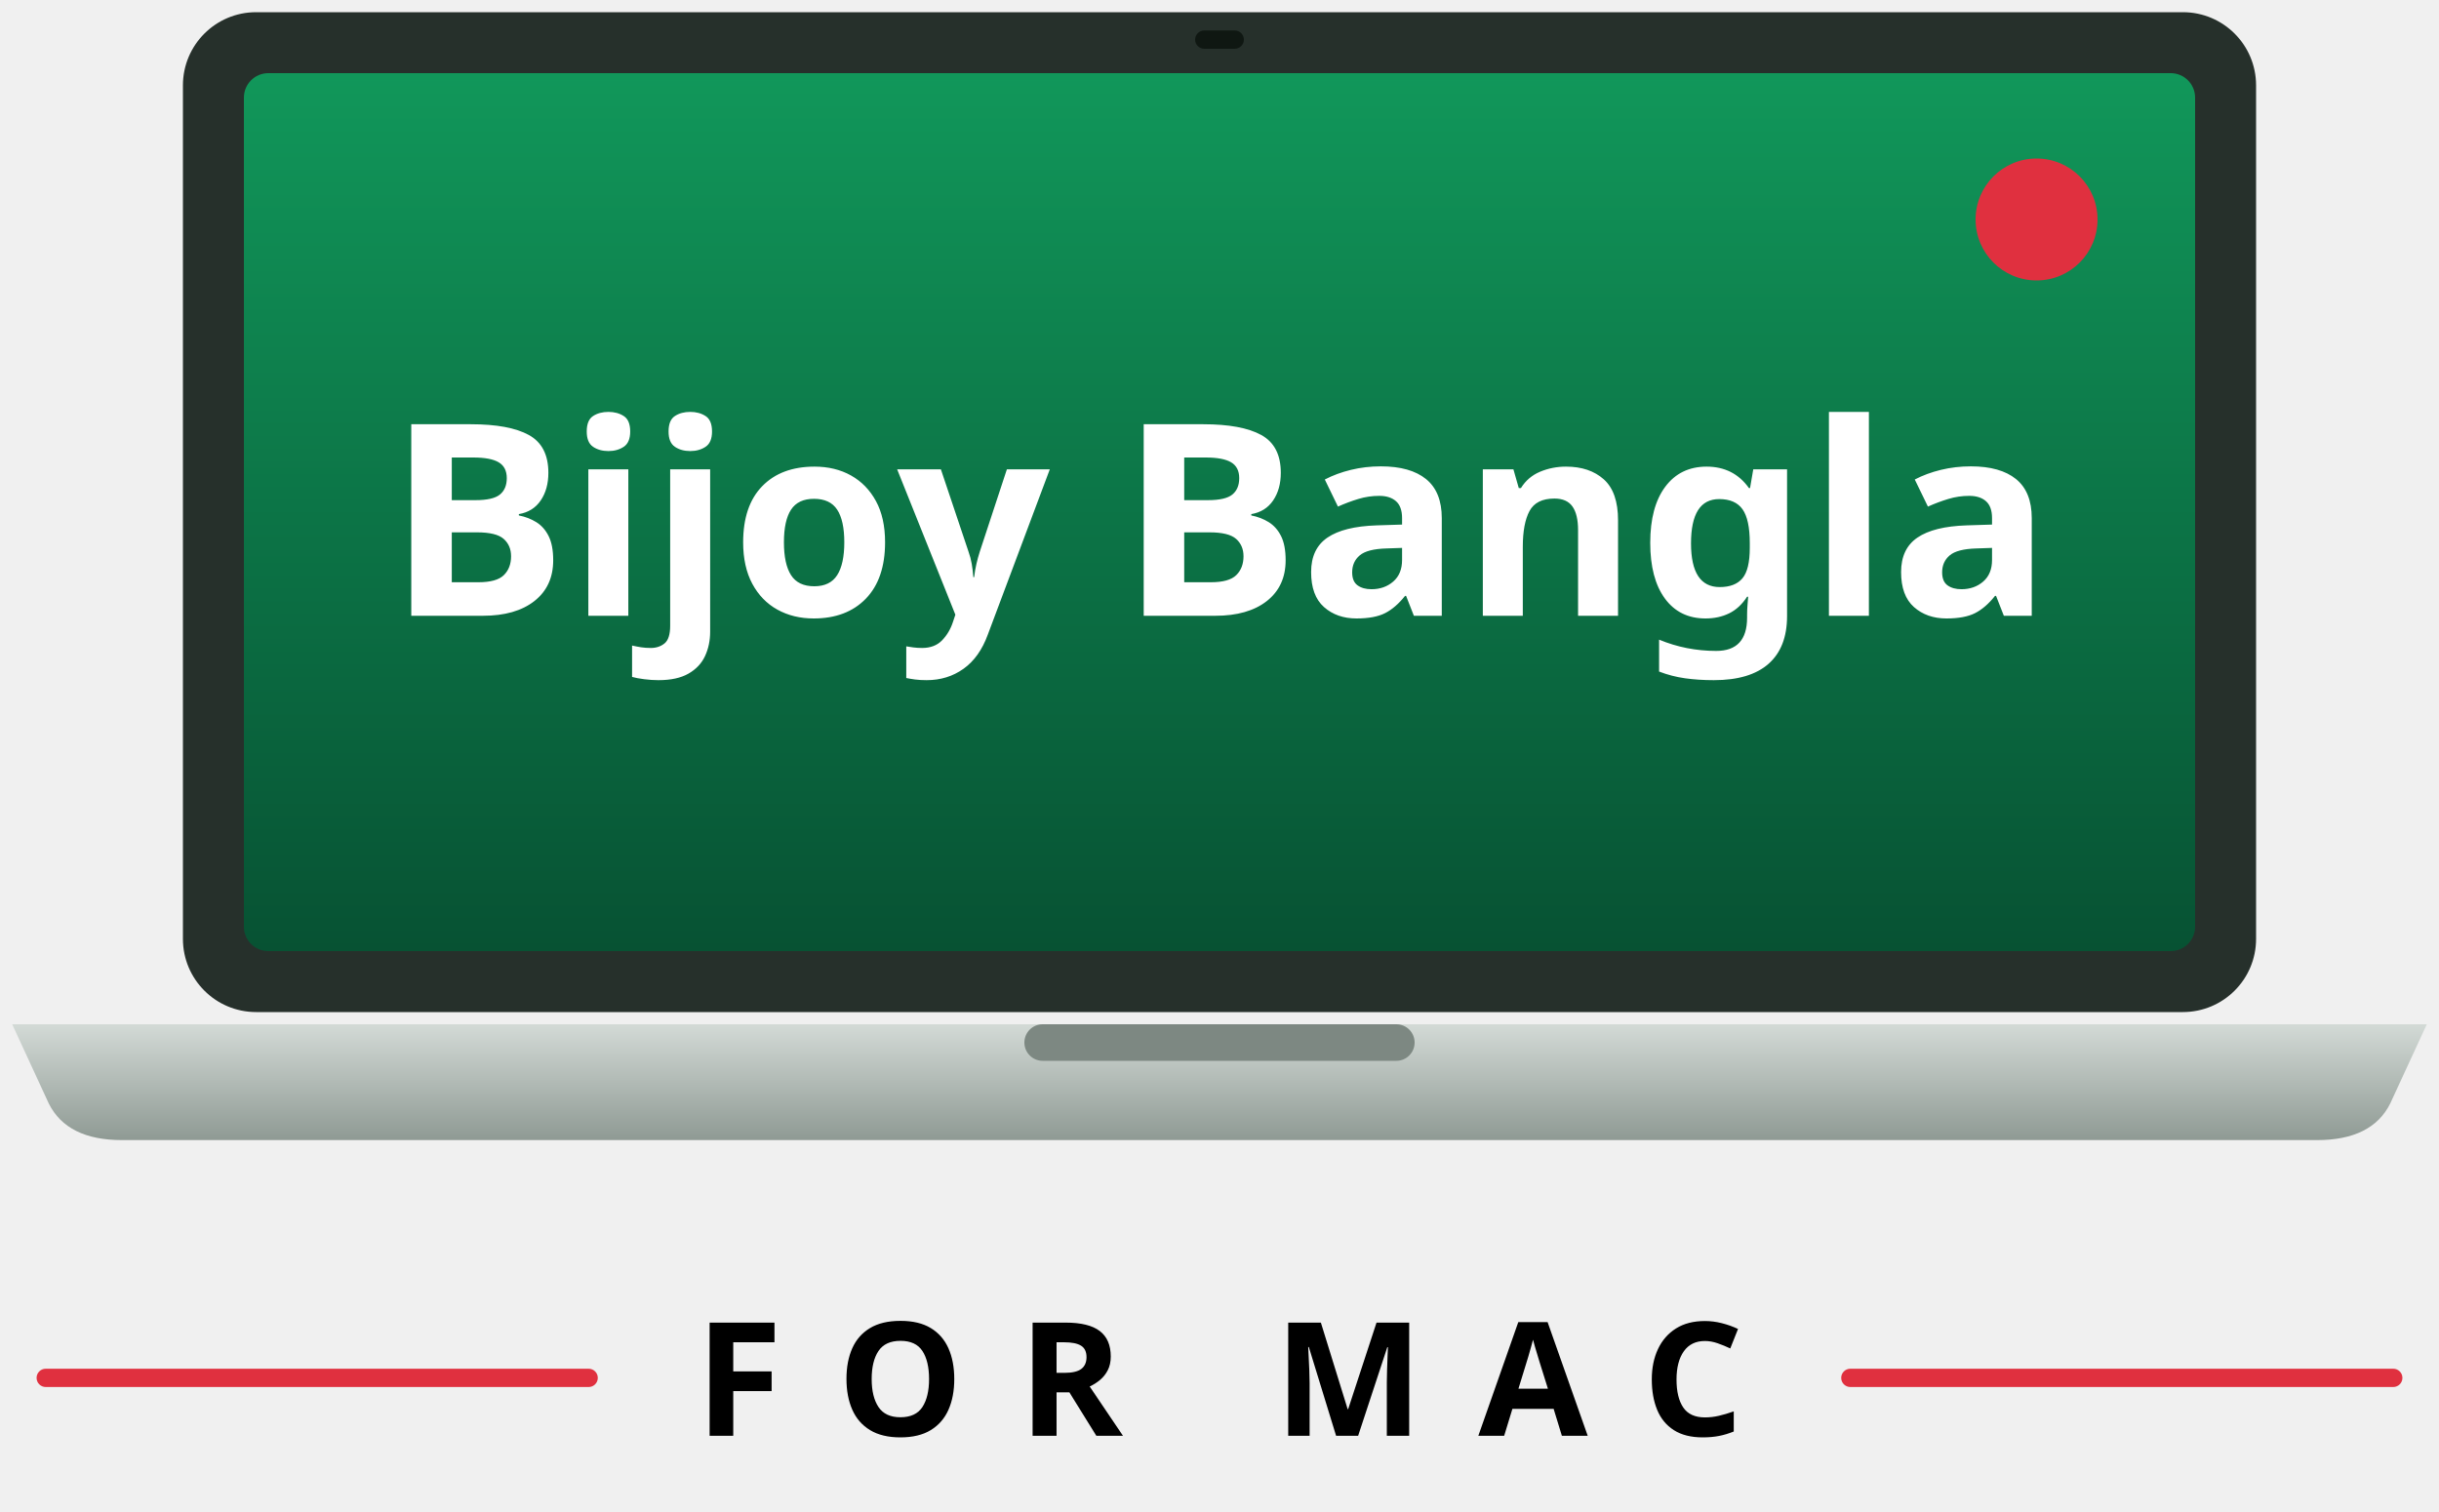
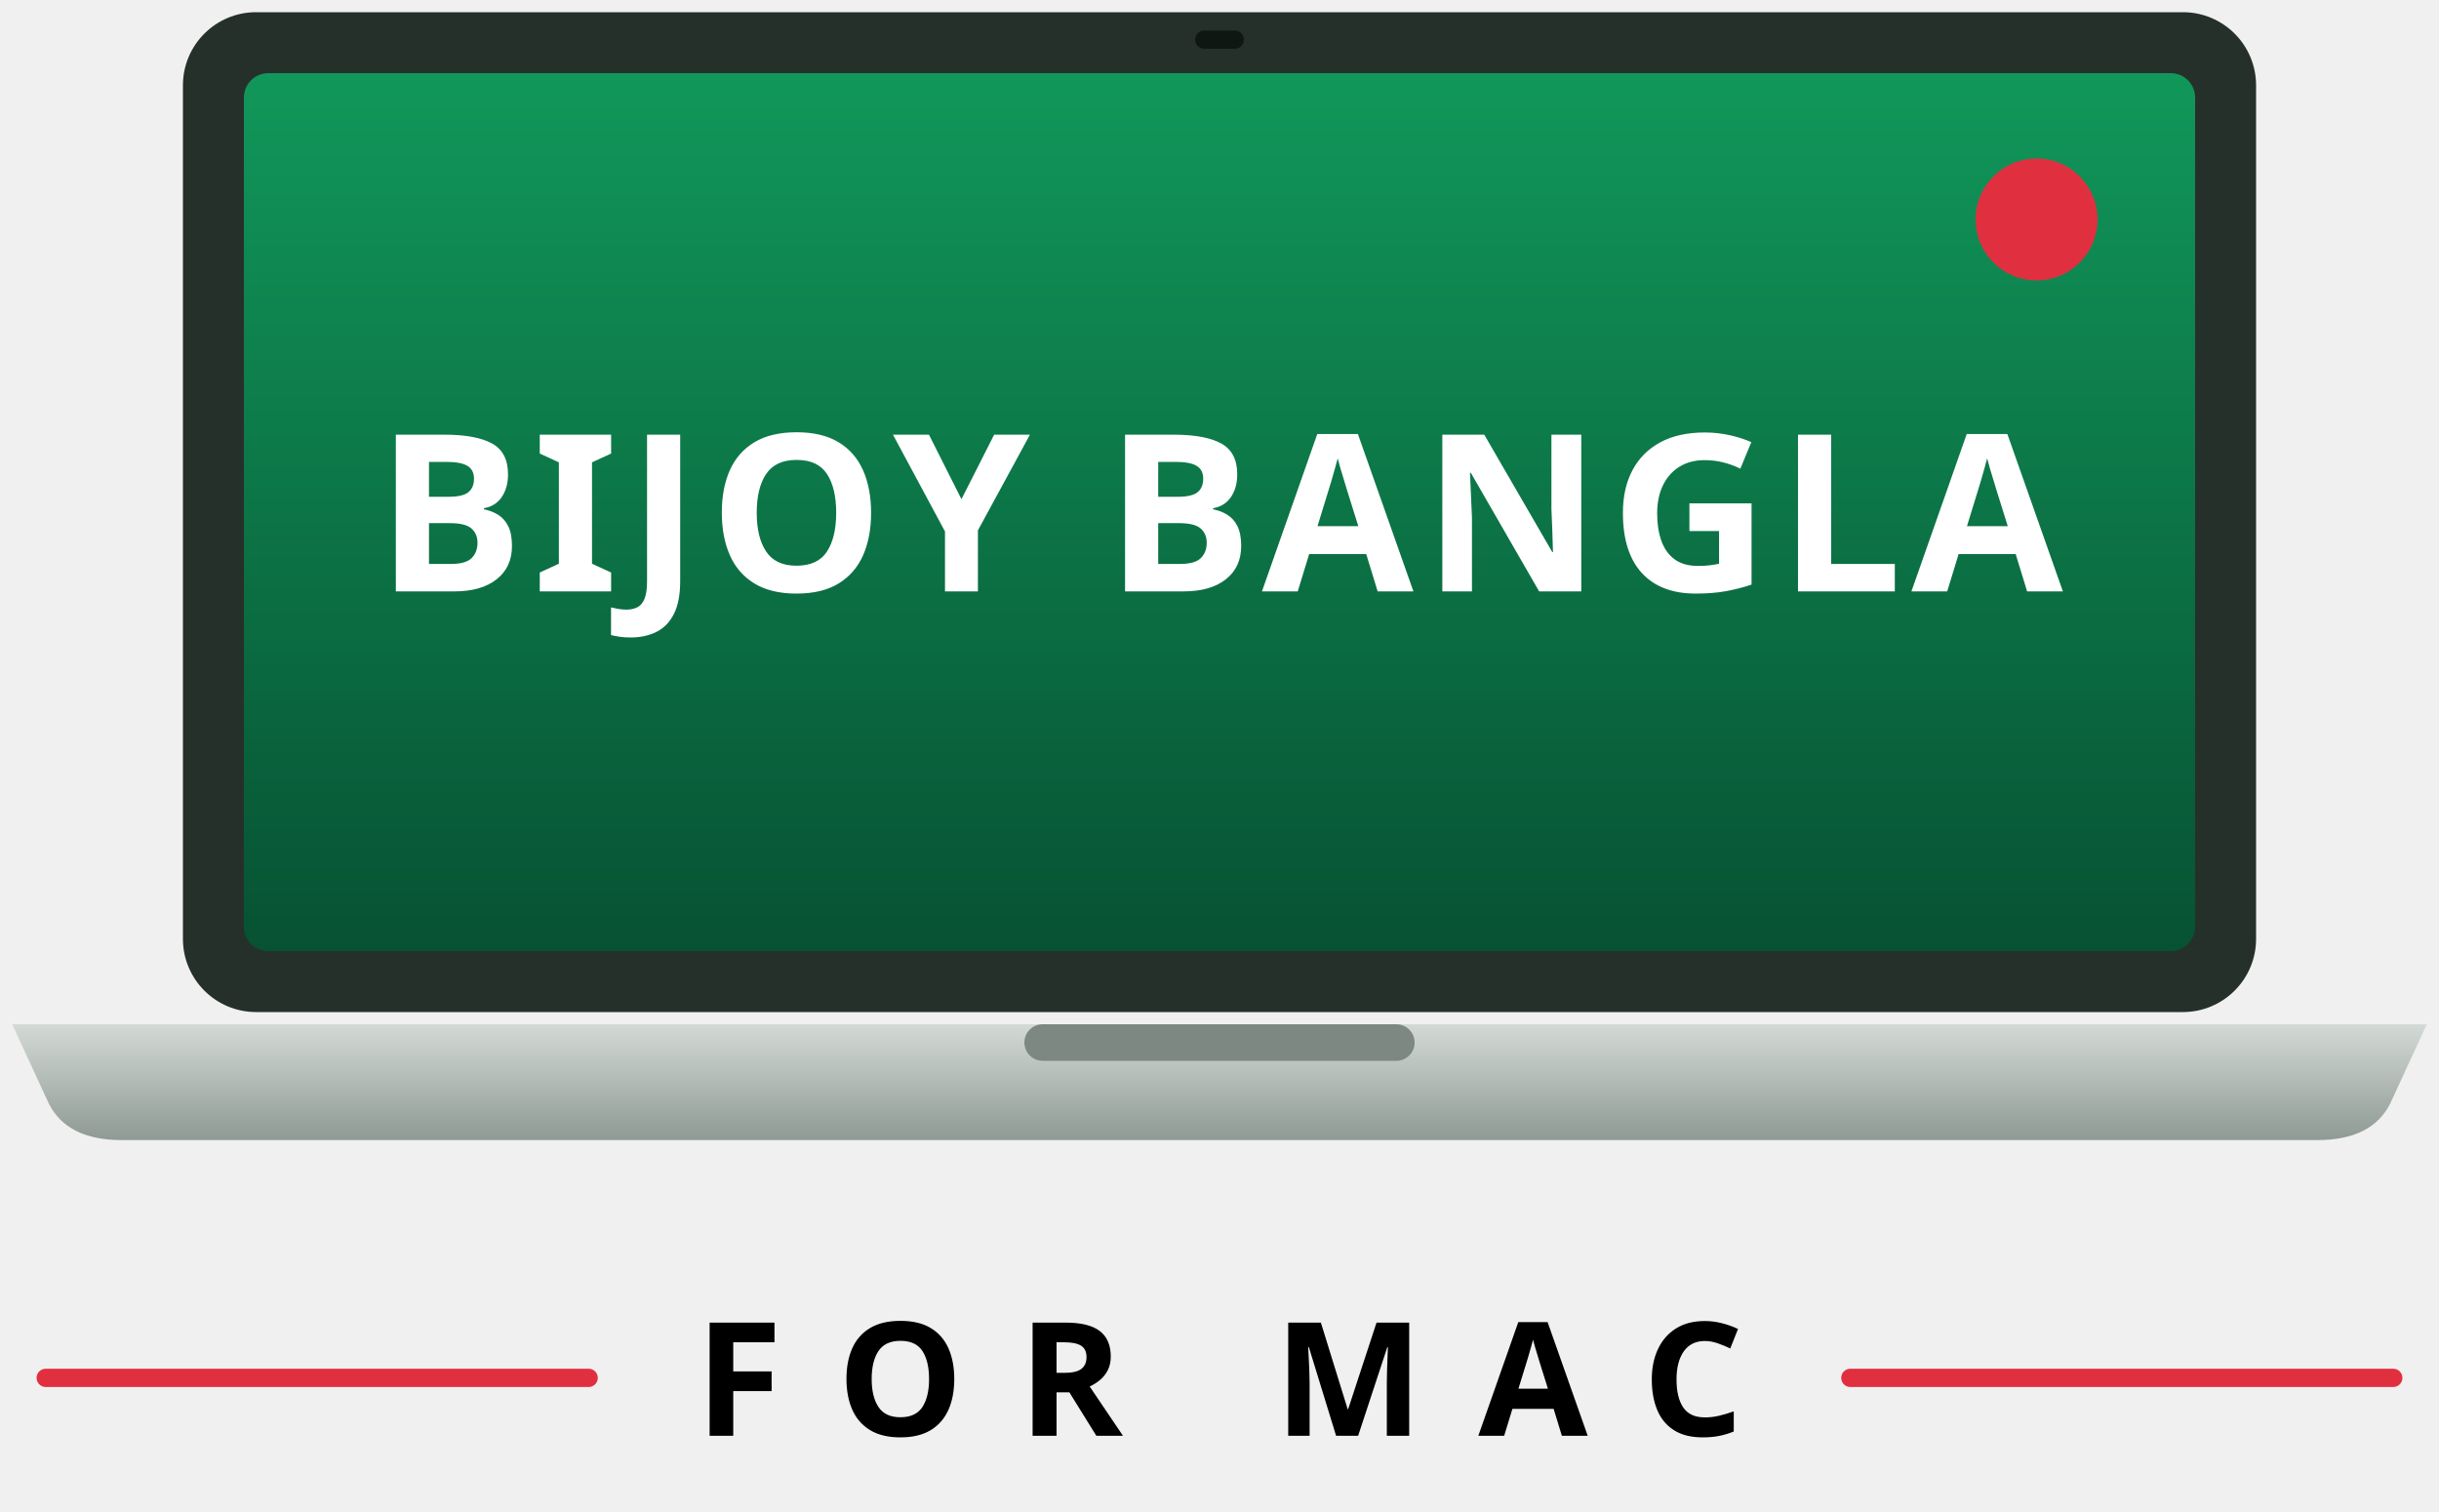
<svg xmlns="http://www.w3.org/2000/svg" viewBox="0 0 400 248" role="img" aria-label="Bijoy Bangla for Mac">
  <defs>
    <linearGradient id="bbm-scr" x1="0" y1="0" x2="0" y2="1">
      <stop offset="0" stop-color="#11975A" />
      <stop offset="1" stop-color="#075233" />
    </linearGradient>
    <linearGradient id="bbm-base" x1="0" y1="0" x2="0" y2="1">
      <stop offset="0" stop-color="#D3DAD6" />
      <stop offset="1" stop-color="#8F9A94" />
    </linearGradient>
  </defs>
  <rect x="30" y="2" width="340" height="164" rx="12" fill="#26302B" />
  <rect x="40" y="12" width="320" height="144" rx="4" fill="url(#bbm-scr)" />
  <rect x="196" y="5" width="8" height="3" rx="1.5" fill="#0F1712" />
  <circle cx="334" cy="36" r="10" fill="#E0303F" />
  <path d="M2 168 H398 L392 181 Q389 187 380 187 H20 Q11 187 8 181 Z" fill="url(#bbm-base)" />
  <rect x="168" y="168" width="64" height="6" rx="3" fill="#7D8882" />
-   <path transform="translate(63.49 101)" d="M13.728 -31.416Q20.02 -31.416 23.232 -29.656Q26.444 -27.896 26.444 -23.452Q26.444 -20.768 25.19 -18.92Q23.936 -17.072 21.604 -16.676V-16.456Q23.188 -16.148 24.464 -15.356Q25.74 -14.564 26.488 -13.068Q27.236 -11.572 27.236 -9.108Q27.236 -4.84 24.156 -2.42Q21.076 0.0 15.708 0.0H3.96V-31.416ZM14.476 -18.964Q17.38 -18.964 18.502 -19.888Q19.624 -20.812 19.624 -22.572Q19.624 -24.376 18.304 -25.168Q16.984 -25.96 14.124 -25.96H10.604V-18.964ZM10.604 -13.684V-5.5H14.96Q17.952 -5.5 19.14 -6.666Q20.328 -7.832 20.328 -9.768Q20.328 -11.528 19.118 -12.606Q17.908 -13.684 14.74 -13.684ZM36.3 -33.44Q37.752 -33.44 38.808 -32.758Q39.864 -32.076 39.864 -30.228Q39.864 -28.424 38.808 -27.72Q37.752 -27.016 36.3 -27.016Q34.804 -27.016 33.77 -27.72Q32.736 -28.424 32.736 -30.228Q32.736 -32.076 33.77 -32.758Q34.804 -33.44 36.3 -33.44ZM39.556 -24.024V0.0H33.0V-24.024ZM46.156 -30.228Q46.156 -32.076 47.19 -32.758Q48.224 -33.44 49.72 -33.44Q51.172 -33.44 52.228 -32.758Q53.284 -32.076 53.284 -30.228Q53.284 -28.424 52.228 -27.72Q51.172 -27.016 49.72 -27.016Q48.224 -27.016 47.19 -27.72Q46.156 -28.424 46.156 -30.228ZM44.484 10.56Q43.384 10.56 42.174 10.406Q40.964 10.252 40.172 10.032V4.884Q40.964 5.06 41.668 5.17Q42.372 5.28 43.252 5.28Q44.572 5.28 45.496 4.532Q46.42 3.784 46.42 1.628V-24.024H52.976V2.596Q52.976 4.796 52.14 6.6Q51.304 8.404 49.434 9.482Q47.564 10.56 44.484 10.56ZM81.664 -12.056Q81.664 -6.072 78.518 -2.816Q75.372 0.44 69.96 0.44Q66.616 0.44 63.998 -1.012Q61.38 -2.464 59.884 -5.258Q58.388 -8.052 58.388 -12.056Q58.388 -18.04 61.512 -21.252Q64.636 -24.464 70.092 -24.464Q73.48 -24.464 76.076 -23.012Q78.672 -21.56 80.168 -18.81Q81.664 -16.06 81.664 -12.056ZM65.076 -12.056Q65.076 -8.492 66.242 -6.666Q67.408 -4.84 70.048 -4.84Q72.644 -4.84 73.81 -6.666Q74.976 -8.492 74.976 -12.056Q74.976 -15.62 73.81 -17.402Q72.644 -19.184 70.004 -19.184Q67.408 -19.184 66.242 -17.402Q65.076 -15.62 65.076 -12.056ZM83.644 -24.024H90.816L95.348 -10.516Q95.7 -9.548 95.876 -8.514Q96.052 -7.48 96.14 -6.336H96.272Q96.404 -7.48 96.646 -8.514Q96.888 -9.548 97.196 -10.516L101.64 -24.024H108.68L98.516 3.08Q97.152 6.82 94.534 8.69Q91.916 10.56 88.484 10.56Q87.384 10.56 86.57 10.45Q85.756 10.34 85.14 10.208V5.016Q85.624 5.104 86.306 5.192Q86.988 5.28 87.736 5.28Q89.804 5.28 91.014 4.026Q92.224 2.772 92.796 1.012L93.192 -0.176ZM133.848 -31.416Q140.14 -31.416 143.352 -29.656Q146.564 -27.896 146.564 -23.452Q146.564 -20.768 145.31 -18.92Q144.056 -17.072 141.724 -16.676V-16.456Q143.308 -16.148 144.584 -15.356Q145.86 -14.564 146.608 -13.068Q147.356 -11.572 147.356 -9.108Q147.356 -4.84 144.276 -2.42Q141.196 0.0 135.828 0.0H124.08V-31.416ZM134.596 -18.964Q137.5 -18.964 138.622 -19.888Q139.744 -20.812 139.744 -22.572Q139.744 -24.376 138.424 -25.168Q137.104 -25.96 134.244 -25.96H130.724V-18.964ZM130.724 -13.684V-5.5H135.08Q138.072 -5.5 139.26 -6.666Q140.448 -7.832 140.448 -9.768Q140.448 -11.528 139.238 -12.606Q138.028 -13.684 134.86 -13.684ZM162.976 -24.508Q167.816 -24.508 170.39 -22.418Q172.964 -20.328 172.964 -16.016V0.0H168.388L167.112 -3.256H166.936Q165.396 -1.32 163.68 -0.44Q161.964 0.44 158.972 0.44Q155.76 0.44 153.648 -1.43Q151.536 -3.3 151.536 -7.172Q151.536 -11.0 154.22 -12.826Q156.904 -14.652 162.272 -14.828L166.452 -14.96V-16.016Q166.452 -17.908 165.462 -18.788Q164.472 -19.668 162.712 -19.668Q160.952 -19.668 159.28 -19.162Q157.608 -18.656 155.936 -17.908L153.78 -22.352Q155.716 -23.364 158.07 -23.936Q160.424 -24.508 162.976 -24.508ZM163.9 -11.044Q160.732 -10.956 159.5 -9.9Q158.268 -8.844 158.268 -7.128Q158.268 -5.632 159.148 -4.994Q160.028 -4.356 161.436 -4.356Q163.548 -4.356 165.0 -5.61Q166.452 -6.864 166.452 -9.152V-11.132ZM193.336 -24.464Q197.208 -24.464 199.54 -22.374Q201.872 -20.284 201.872 -15.664V0.0H195.316V-14.036Q195.316 -16.632 194.392 -17.93Q193.468 -19.228 191.444 -19.228Q188.452 -19.228 187.352 -17.182Q186.252 -15.136 186.252 -11.308V0.0H179.696V-24.024H184.712L185.592 -20.944H185.944Q187.088 -22.792 189.09 -23.628Q191.092 -24.464 193.336 -24.464ZM216.392 -24.464Q220.836 -24.464 223.344 -20.944H223.52L224.048 -24.024H229.592V0.044Q229.592 5.192 226.556 7.876Q223.52 10.56 217.58 10.56Q215.028 10.56 212.85 10.252Q210.672 9.944 208.604 9.152V3.916Q213.048 5.764 217.976 5.764Q223.036 5.764 223.036 0.308V-0.176Q223.036 -0.924 223.102 -1.716Q223.168 -2.508 223.212 -3.124H223.036Q221.804 -1.232 220.088 -0.396Q218.372 0.44 216.216 0.44Q211.948 0.44 209.55 -2.838Q207.152 -6.116 207.152 -11.968Q207.152 -17.864 209.616 -21.164Q212.08 -24.464 216.392 -24.464ZM218.46 -19.14Q213.84 -19.14 213.84 -11.88Q213.84 -4.708 218.548 -4.708Q221.056 -4.708 222.266 -6.138Q223.476 -7.568 223.476 -11.132V-11.924Q223.476 -15.796 222.288 -17.468Q221.1 -19.14 218.46 -19.14ZM243.012 0.0H236.456V-33.44H243.012ZM259.732 -24.508Q264.572 -24.508 267.146 -22.418Q269.72 -20.328 269.72 -16.016V0.0H265.144L263.868 -3.256H263.692Q262.152 -1.32 260.436 -0.44Q258.72 0.44 255.728 0.44Q252.516 0.44 250.404 -1.43Q248.292 -3.3 248.292 -7.172Q248.292 -11.0 250.976 -12.826Q253.66 -14.652 259.028 -14.828L263.208 -14.96V-16.016Q263.208 -17.908 262.218 -18.788Q261.228 -19.668 259.468 -19.668Q257.708 -19.668 256.036 -19.162Q254.364 -18.656 252.692 -17.908L250.536 -22.352Q252.472 -23.364 254.826 -23.936Q257.18 -24.508 259.732 -24.508ZM260.656 -11.044Q257.488 -10.956 256.256 -9.9Q255.024 -8.844 255.024 -7.128Q255.024 -5.632 255.904 -4.994Q256.784 -4.356 258.192 -4.356Q260.304 -4.356 261.756 -5.61Q263.208 -6.864 263.208 -9.152V-11.132Z" fill="#fff" />
+   <path transform="translate(61.68 97)" d="M11.232 -25.704Q16.38 -25.704 19.008 -24.264Q21.636 -22.824 21.636 -19.188Q21.636 -16.992 20.61 -15.48Q19.584 -13.968 17.676 -13.644V-13.464Q18.972 -13.212 20.016 -12.564Q21.06 -11.916 21.672 -10.692Q22.284 -9.468 22.284 -7.452Q22.284 -3.96 19.764 -1.98Q17.244 0.0 12.852 0.0H3.24V-25.704ZM11.844 -15.516Q14.22 -15.516 15.138 -16.272Q16.056 -17.028 16.056 -18.468Q16.056 -19.944 14.976 -20.592Q13.896 -21.24 11.556 -21.24H8.676V-15.516ZM8.676 -11.196V-4.5H12.24Q14.688 -4.5 15.66 -5.454Q16.632 -6.408 16.632 -7.992Q16.632 -9.432 15.642 -10.314Q14.652 -11.196 12.06 -11.196ZM38.544 0.0H26.844V-3.096L29.976 -4.536V-21.168L26.844 -22.608V-25.704H38.544V-22.608L35.412 -21.168V-4.536L38.544 -3.096ZM41.736 7.56Q40.692 7.56 39.9 7.434Q39.108 7.308 38.532 7.164V2.628Q39.108 2.772 39.738 2.88Q40.368 2.988 41.088 2.988Q42.024 2.988 42.798 2.628Q43.572 2.268 44.004 1.26Q44.436 0.252 44.436 -1.62V-25.704H49.872V-1.656Q49.872 1.656 48.846 3.69Q47.82 5.724 45.984 6.642Q44.148 7.56 41.736 7.56ZM81.18 -12.888Q81.18 -8.892 79.866 -5.922Q78.552 -2.952 75.852 -1.296Q73.152 0.36 68.94 0.36Q64.764 0.36 62.046 -1.296Q59.328 -2.952 58.014 -5.94Q56.7 -8.928 56.7 -12.924Q56.7 -16.92 58.014 -19.872Q59.328 -22.824 62.046 -24.462Q64.764 -26.1 68.976 -26.1Q73.152 -26.1 75.852 -24.462Q78.552 -22.824 79.866 -19.854Q81.18 -16.884 81.18 -12.888ZM62.424 -12.888Q62.424 -8.856 63.972 -6.534Q65.52 -4.212 68.94 -4.212Q72.432 -4.212 73.944 -6.534Q75.456 -8.856 75.456 -12.888Q75.456 -16.956 73.944 -19.26Q72.432 -21.564 68.976 -21.564Q65.52 -21.564 63.972 -19.26Q62.424 -16.956 62.424 -12.888ZM96.0 -15.12 101.364 -25.704H107.232L98.7 -10.008V0.0H93.3V-9.828L84.768 -25.704H90.672ZM130.824 -25.704Q135.972 -25.704 138.6 -24.264Q141.228 -22.824 141.228 -19.188Q141.228 -16.992 140.202 -15.48Q139.176 -13.968 137.268 -13.644V-13.464Q138.564 -13.212 139.608 -12.564Q140.652 -11.916 141.264 -10.692Q141.876 -9.468 141.876 -7.452Q141.876 -3.96 139.356 -1.98Q136.836 0.0 132.444 0.0H122.832V-25.704ZM131.436 -15.516Q133.812 -15.516 134.73 -16.272Q135.648 -17.028 135.648 -18.468Q135.648 -19.944 134.568 -20.592Q133.488 -21.24 131.148 -21.24H128.268V-15.516ZM128.268 -11.196V-4.5H131.832Q134.28 -4.5 135.252 -5.454Q136.224 -6.408 136.224 -7.992Q136.224 -9.432 135.234 -10.314Q134.244 -11.196 131.652 -11.196ZM164.256 0.0 162.384 -6.12H153.024L151.152 0.0H145.284L154.356 -25.812H161.016L170.124 0.0ZM159.216 -16.668Q159.036 -17.28 158.748 -18.216Q158.46 -19.152 158.172 -20.124Q157.884 -21.096 157.704 -21.816Q157.524 -21.096 157.218 -20.034Q156.912 -18.972 156.642 -18.018Q156.372 -17.064 156.228 -16.668L154.392 -10.692H161.088ZM197.652 0.0H190.74L179.544 -19.44H179.4Q179.472 -17.604 179.562 -15.768Q179.652 -13.932 179.724 -12.096V0.0H174.864V-25.704H181.74L192.9 -6.444H193.008Q192.972 -8.244 192.9 -10.008Q192.828 -11.772 192.756 -13.536V-25.704H197.652ZM215.388 -14.436H225.576V-1.116Q223.56 -0.432 221.382 -0.036Q219.204 0.36 216.432 0.36Q210.672 0.36 207.576 -3.024Q204.48 -6.408 204.48 -12.888Q204.48 -16.92 206.046 -19.872Q207.612 -22.824 210.6 -24.444Q213.588 -26.064 217.908 -26.064Q219.96 -26.064 221.94 -25.632Q223.92 -25.2 225.54 -24.48L223.74 -20.124Q222.552 -20.736 221.04 -21.132Q219.528 -21.528 217.872 -21.528Q215.496 -21.528 213.75 -20.448Q212.004 -19.368 211.05 -17.406Q210.096 -15.444 210.096 -12.78Q210.096 -10.26 210.78 -8.316Q211.464 -6.372 212.94 -5.274Q214.416 -4.176 216.792 -4.176Q217.944 -4.176 218.754 -4.284Q219.564 -4.392 220.248 -4.536V-9.9H215.388ZM233.196 0.0V-25.704H238.632V-4.5H249.072V0.0ZM270.768 0.0 268.896 -6.12H259.536L257.664 0.0H251.796L260.868 -25.812H267.528L276.636 0.0ZM265.728 -16.668Q265.548 -17.28 265.26 -18.216Q264.972 -19.152 264.684 -20.124Q264.396 -21.096 264.216 -21.816Q264.036 -21.096 263.73 -20.034Q263.424 -18.972 263.154 -18.018Q262.884 -17.064 262.74 -16.668L260.904 -10.692H267.6Z" fill="#fff" />
  <rect x="6" y="224.5" width="92.04" height="3" rx="1.5" fill="#E0303F" />
  <rect x="301.96" y="224.5" width="92.04" height="3" rx="1.5" fill="#E0303F" />
  <path transform="translate(114.04 235.5)" d="M6.214 0.0H2.34V-18.564H12.974V-15.34H6.214V-10.556H12.506V-7.332H6.214ZM42.462 -9.308Q42.462 -6.422 41.513 -4.277Q40.564 -2.132 38.614 -0.936Q36.664 0.26 33.622 0.26Q30.606 0.26 28.643 -0.936Q26.68 -2.132 25.731 -4.29Q24.782 -6.448 24.782 -9.334Q24.782 -12.22 25.731 -14.352Q26.68 -16.484 28.643 -17.667Q30.606 -18.85 33.648 -18.85Q36.664 -18.85 38.614 -17.667Q40.564 -16.484 41.513 -14.339Q42.462 -12.194 42.462 -9.308ZM28.916 -9.308Q28.916 -6.396 30.034 -4.719Q31.152 -3.042 33.622 -3.042Q36.144 -3.042 37.236 -4.719Q38.328 -6.396 38.328 -9.308Q38.328 -12.246 37.236 -13.91Q36.144 -15.574 33.648 -15.574Q31.152 -15.574 30.034 -13.91Q28.916 -12.246 28.916 -9.308ZM60.718 -18.564Q64.514 -18.564 66.321 -17.186Q68.128 -15.808 68.128 -13.0Q68.128 -11.726 67.647 -10.777Q67.166 -9.828 66.373 -9.165Q65.58 -8.502 64.67 -8.086L70.13 0.0H65.762L61.342 -7.124H59.236V0.0H55.31V-18.564ZM60.432 -15.34H59.236V-10.322H60.51Q62.46 -10.322 63.305 -10.972Q64.15 -11.622 64.15 -12.896Q64.15 -14.222 63.253 -14.781Q62.356 -15.34 60.432 -15.34ZM105.082 0.0 100.61 -14.56H100.506Q100.532 -14.04 100.584 -13.0Q100.636 -11.96 100.688 -10.777Q100.74 -9.594 100.74 -8.632V0.0H97.23V-18.564H102.586L106.98 -4.368H107.058L111.712 -18.564H117.068V0.0H113.402V-8.788Q113.402 -9.672 113.441 -10.816Q113.48 -11.96 113.519 -12.987Q113.558 -14.014 113.584 -14.534H113.48L108.696 0.0ZM142.11 0.0 140.758 -4.42H133.998L132.646 0.0H128.408L134.96 -18.642H139.77L146.348 0.0ZM138.47 -12.038Q138.34 -12.48 138.132 -13.156Q137.924 -13.832 137.716 -14.534Q137.508 -15.236 137.378 -15.756Q137.248 -15.236 137.027 -14.469Q136.806 -13.702 136.611 -13.013Q136.416 -12.324 136.312 -12.038L134.986 -7.722H139.822ZM165.566 -15.548Q163.304 -15.548 162.108 -13.858Q160.912 -12.168 160.912 -9.23Q160.912 -6.266 162.017 -4.641Q163.122 -3.016 165.566 -3.016Q166.71 -3.016 167.841 -3.276Q168.972 -3.536 170.298 -4.004V-0.702Q169.076 -0.208 167.88 0.026Q166.684 0.26 165.202 0.26Q162.342 0.26 160.483 -0.923Q158.624 -2.106 157.74 -4.251Q156.856 -6.396 156.856 -9.256Q156.856 -12.064 157.87 -14.222Q158.884 -16.38 160.821 -17.602Q162.758 -18.824 165.566 -18.824Q166.944 -18.824 168.335 -18.473Q169.726 -18.122 171.0 -17.524L169.726 -14.326Q168.686 -14.82 167.633 -15.184Q166.58 -15.548 165.566 -15.548Z" fill="currentColor" />
</svg>
